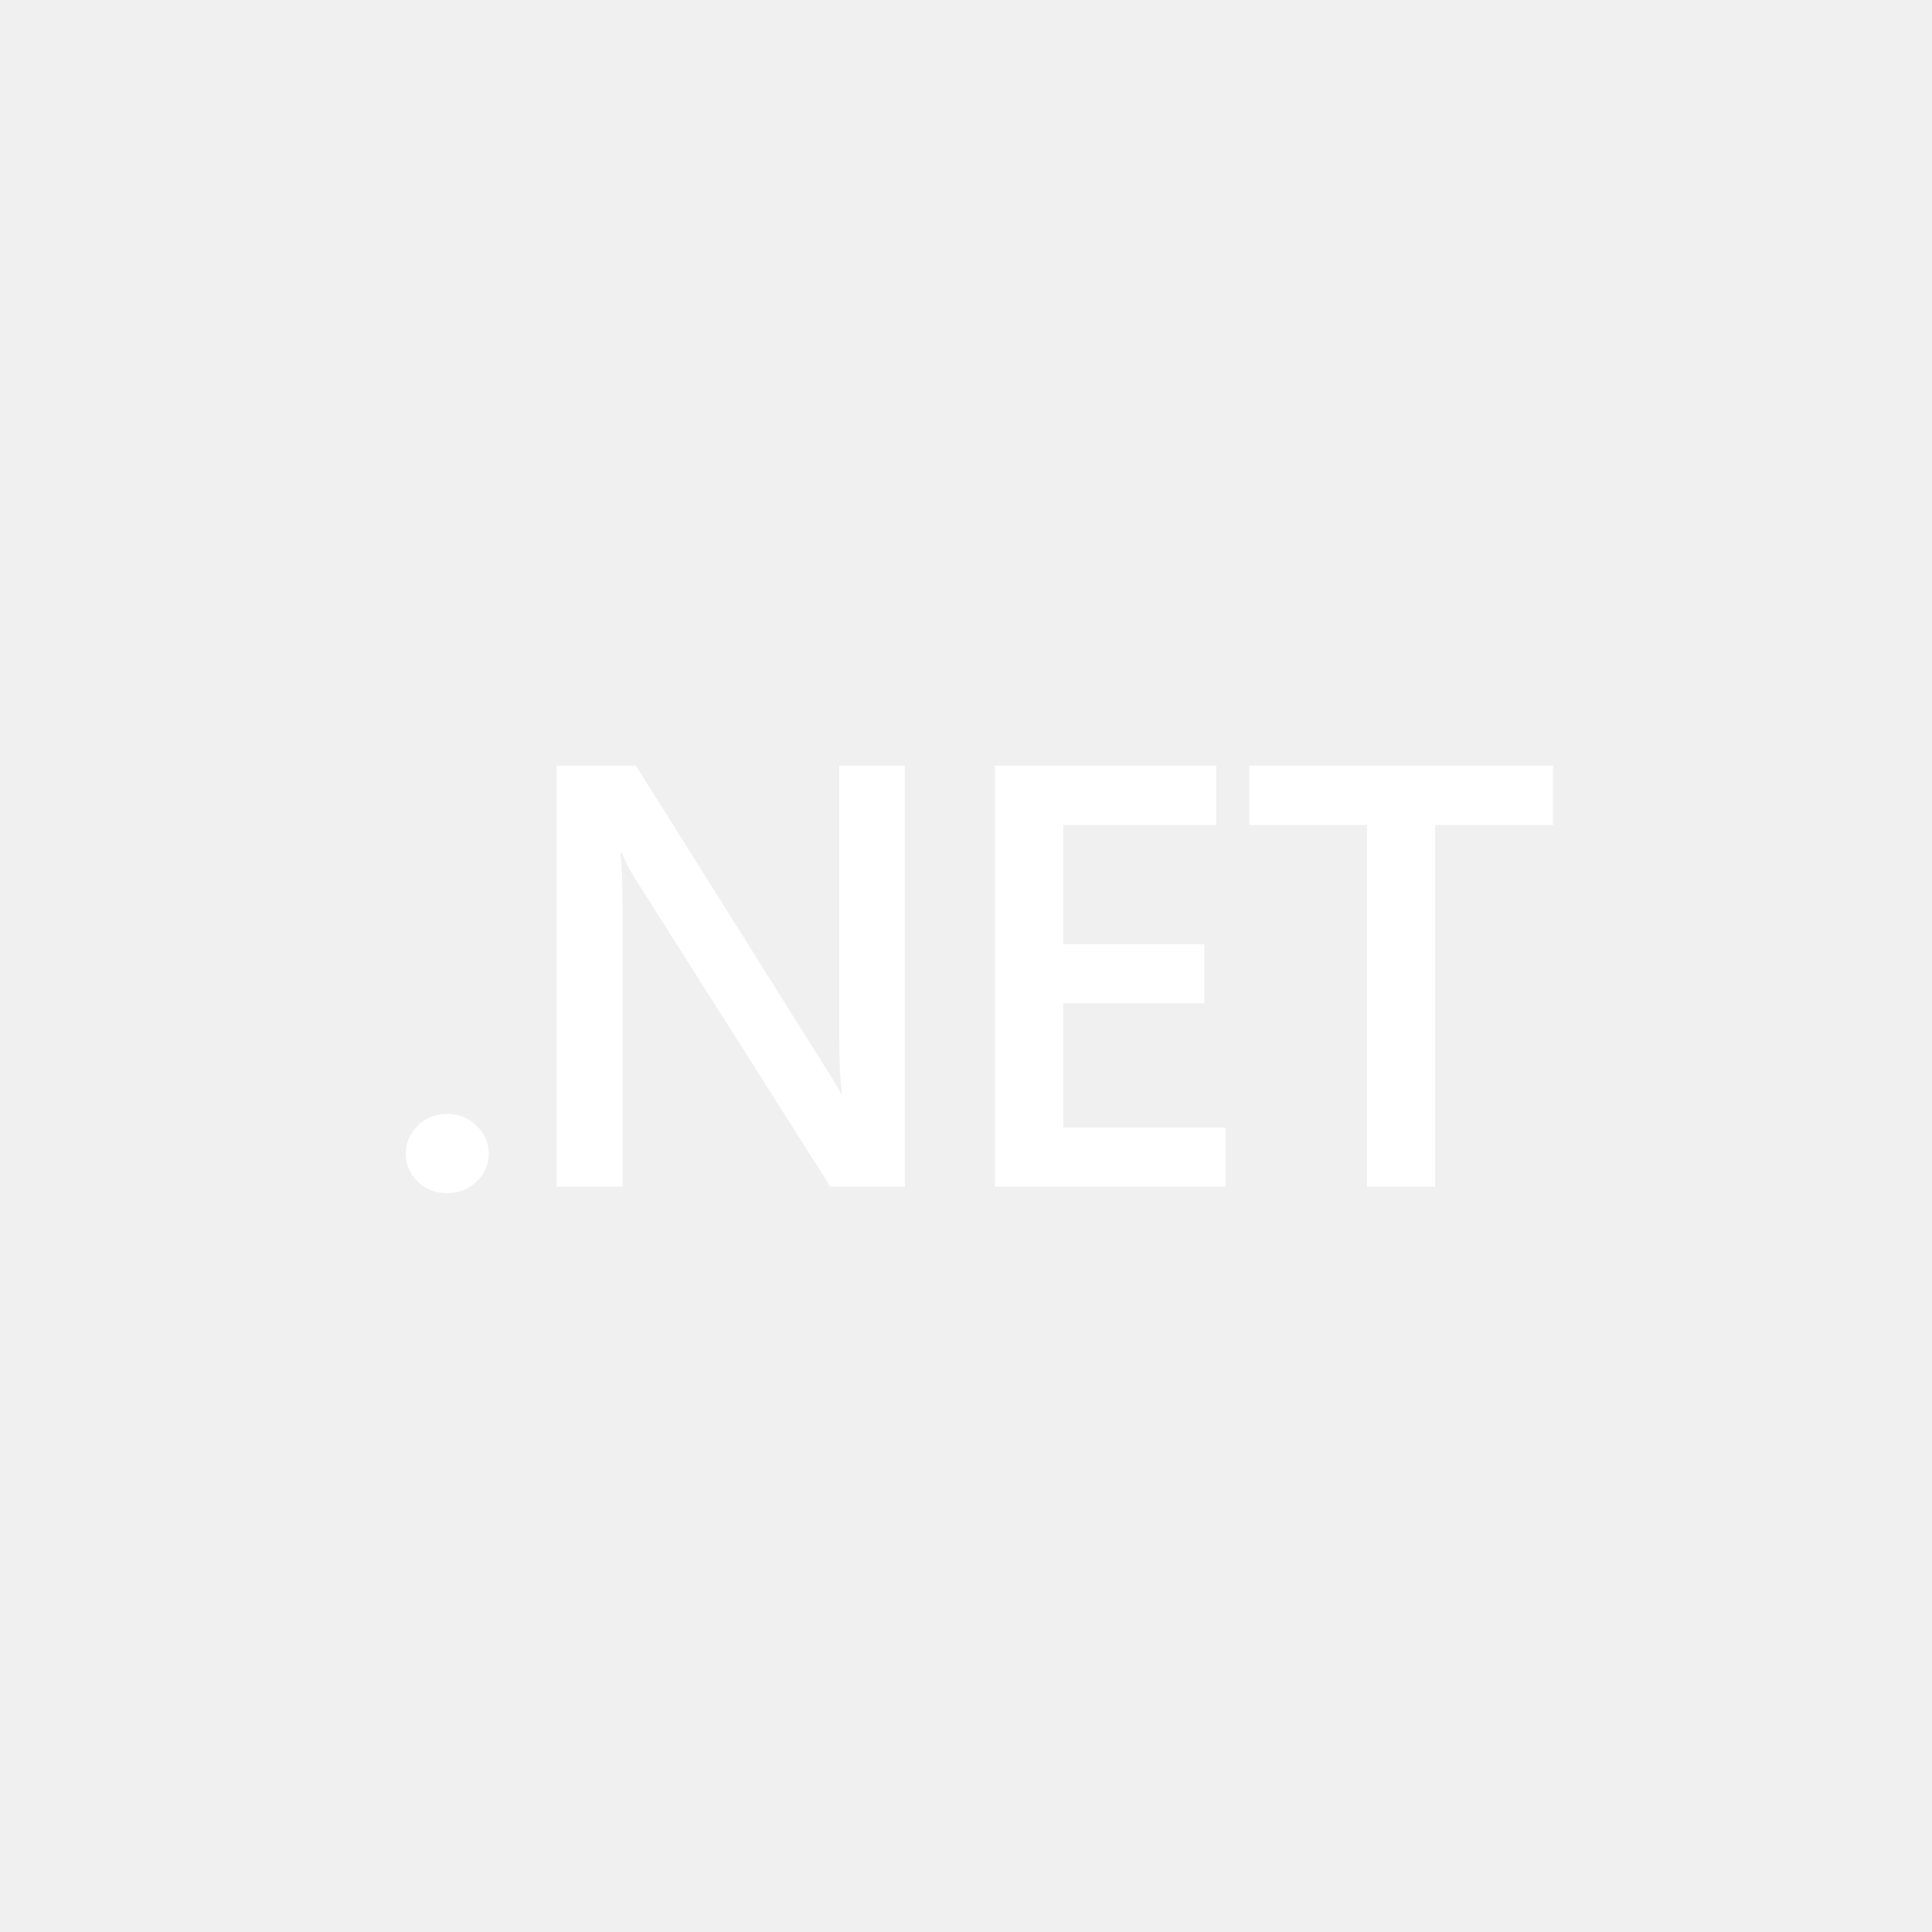
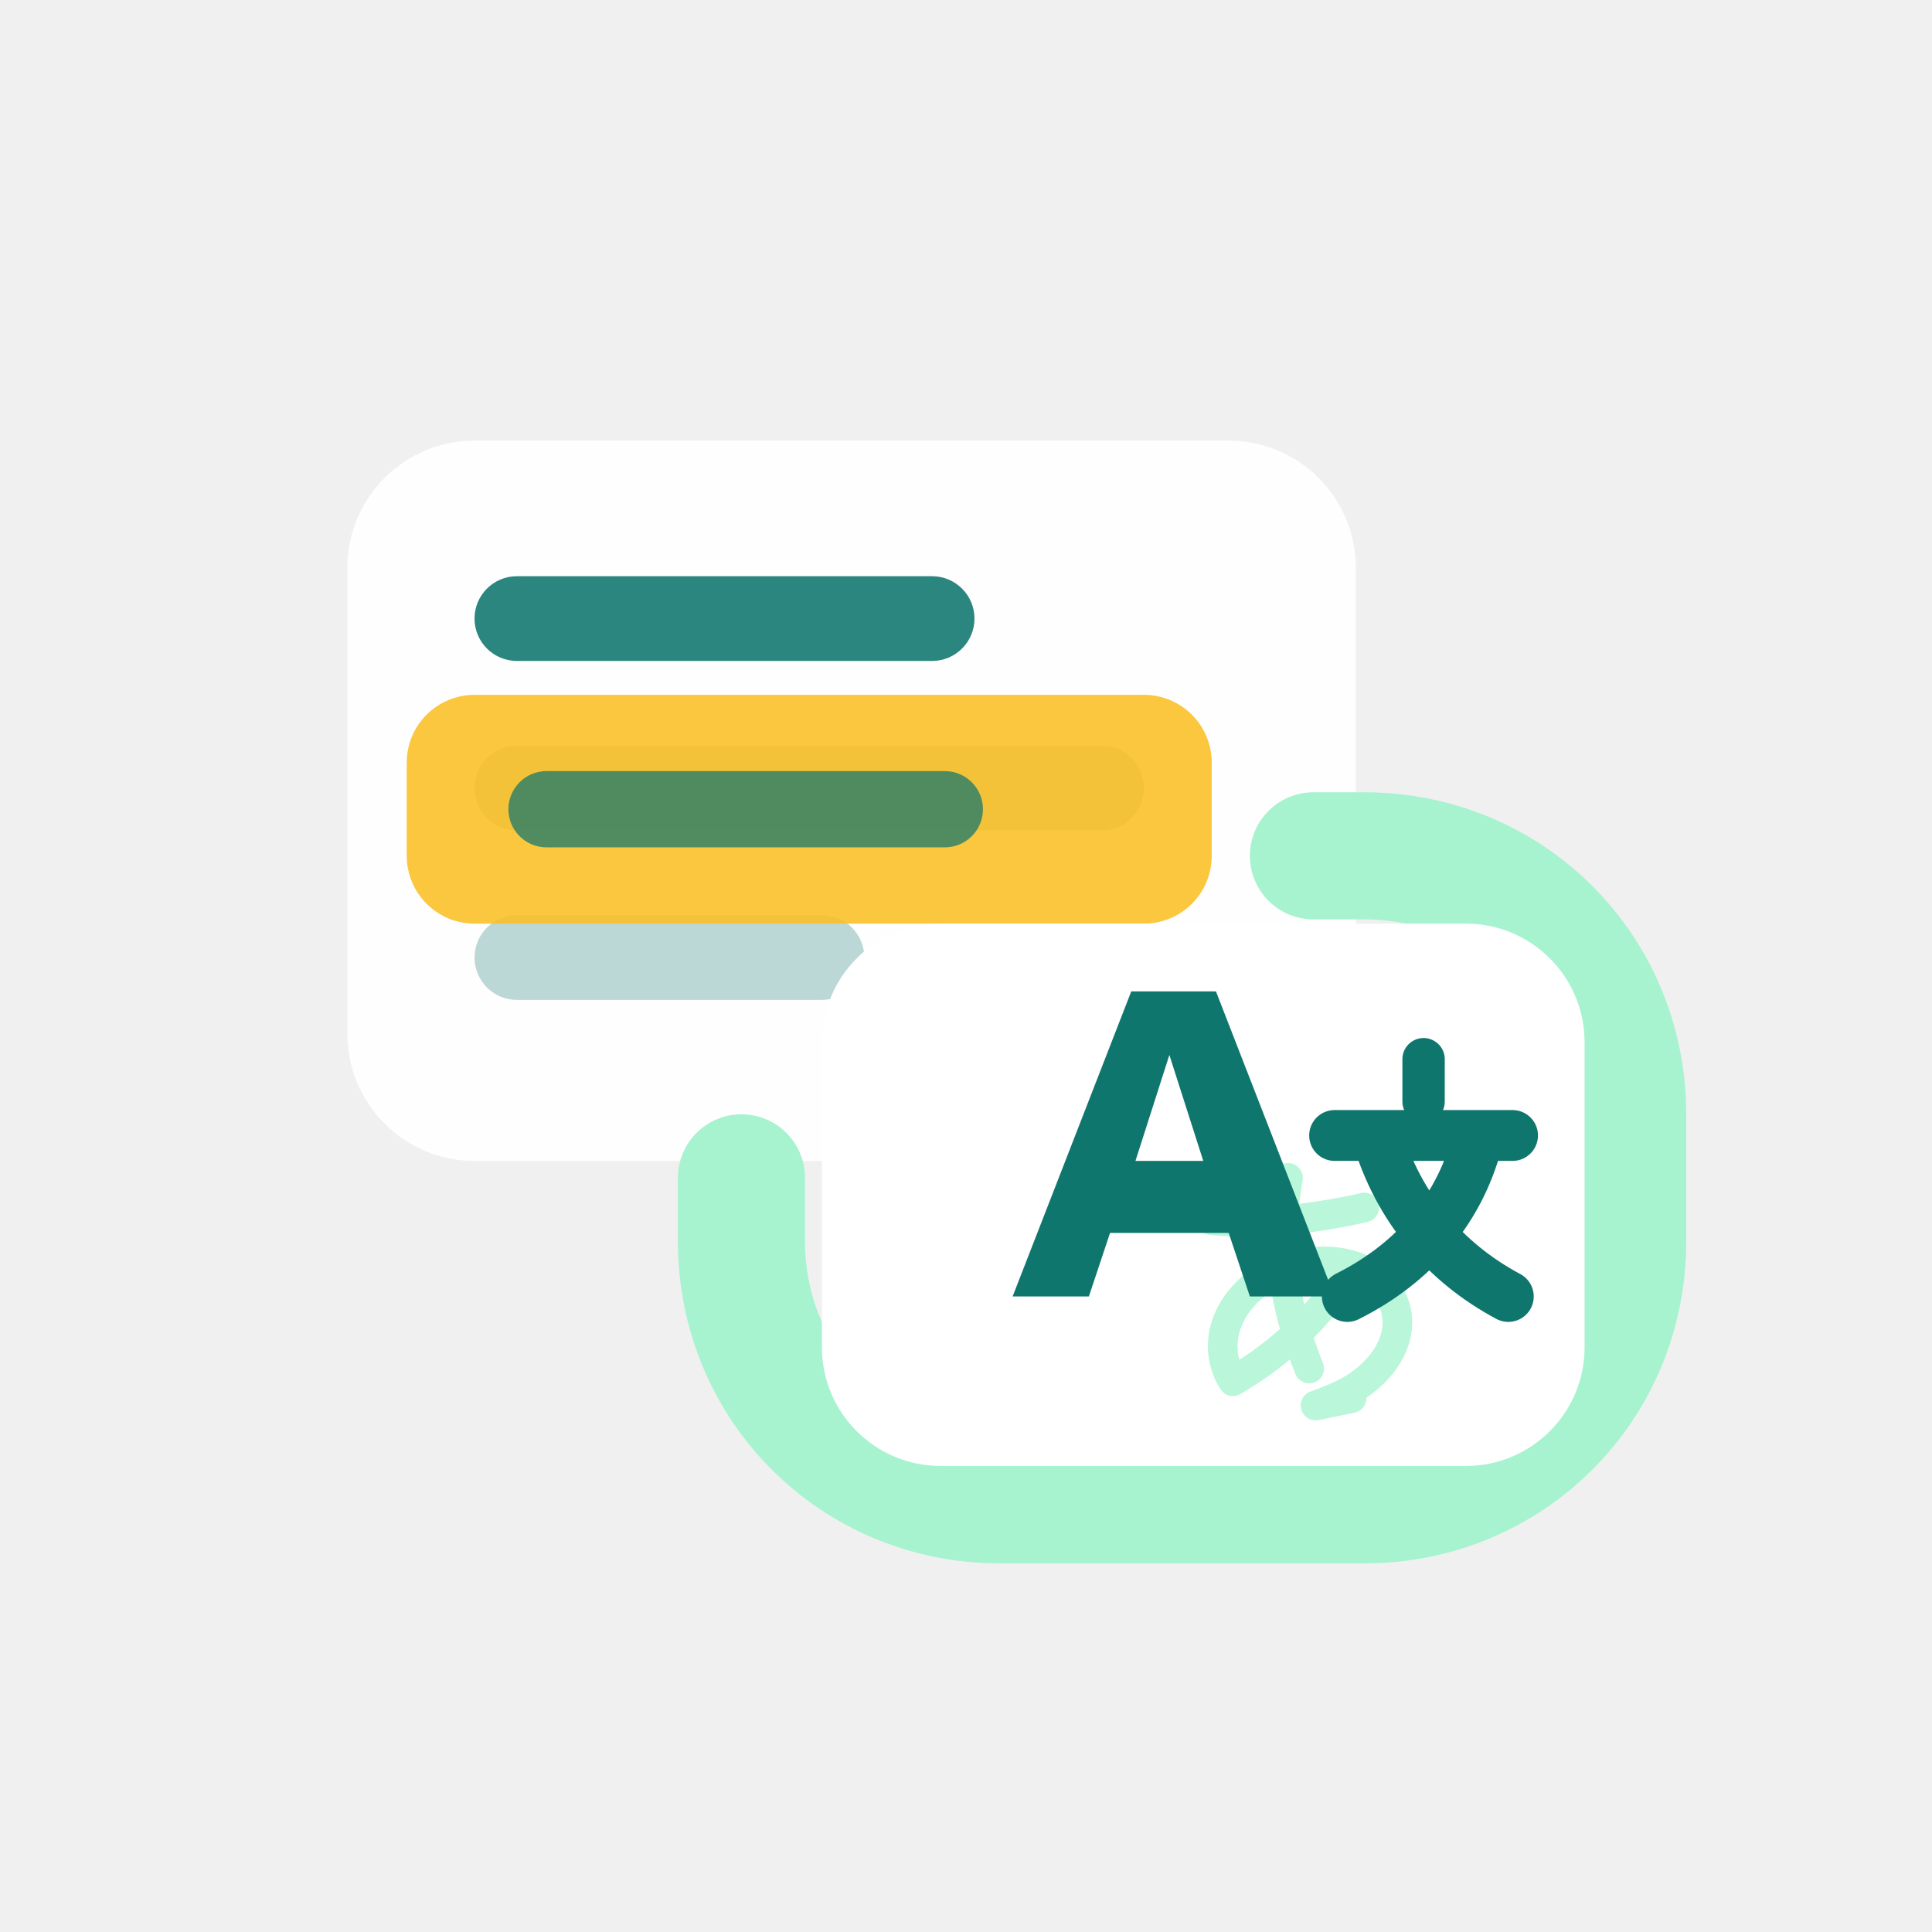
- <svg xmlns="http://www.w3.org/2000/svg" width="456" height="456" viewBox="0 0 456 456" version="1.1" xml:space="preserve" style="fill-rule:evenodd;clip-rule:evenodd;stroke-linejoin:round;stroke-miterlimit:2;">
-   <path d="m 105.5,281.609 c -2.703,0 -5.001,-0.9 -6.893,-2.702 -1.892,-1.848 -2.838,-4.042 -2.838,-6.582 0,-2.587 0.946,-4.804 2.838,-6.652 1.892,-1.848 4.19,-2.772 6.893,-2.772 2.748,0 5.068,0.924 6.96,2.772 1.937,1.848 2.906,4.064 2.906,6.652 0,2.54 -0.968,4.734 -2.906,6.582 -1.892,1.802 -4.212,2.702 -6.96,2.702 z" style="fill:#ffffff;fill-rule:nonzero;stroke-width:0.838" />
-   <path d="M 213.561,280.084 H 195.99 L 149.7,207.054 c -1.171,-1.848 -2.14,-3.765 -2.906,-5.751 h -0.406 c 0.361,2.125 0.541,6.675 0.541,13.65 v 65.132 h -15.543 v -99.36 h 18.719 l 44.737,71.298 c 1.892,2.957 3.109,4.989 3.649,6.098 h 0.27 c -0.45,-2.632 -0.676,-7.09 -0.676,-13.373 v -64.023 h 15.476 z" style="fill:#ffffff;fill-rule:nonzero;stroke-width:0.838" />
-   <path d="m 289.251,280.084 h -54.401 v -99.36 h 52.238 v 13.997 h -36.154 v 28.131 h 33.316 v 13.927 h -33.316 v 29.378 h 38.316 z" style="fill:#ffffff;fill-rule:nonzero;stroke-width:0.838" />
-   <path d="M 366.565,194.721 H 338.722 v 85.363 h -16.084 v -85.363 h -27.775 v -13.997 h 71.701 z" style="fill:#ffffff;fill-rule:nonzero;stroke-width:0.838" />
+ <svg xmlns="http://www.w3.org/2000/svg" width="456" height="456" viewBox="0 0 456 456">
+   <g fill="none" fill-rule="evenodd">
+     <rect x="82" y="104" width="238" height="170" rx="30" fill="#FFFFFF" opacity="0.96" />
+     <rect x="112" y="136" width="118" height="20" rx="10" fill="#0F766E" opacity="0.88" />
+     <rect x="112" y="176" width="158" height="20" rx="10" fill="#0F766E" opacity="0.28" />
+     <rect x="112" y="216" width="92" height="20" rx="10" fill="#0F766E" opacity="0.28" />
+     <rect x="96" y="164" width="190" height="54" rx="16" fill="#FBBF24" opacity="0.88" />
+     <rect x="120" y="182" width="112" height="18" rx="9" fill="#0F766E" opacity="0.72" />
+     <path d="M310 202h12c34 0 61 27 61 61v30c0 34-27 61-61 61h-86c-34 0-61-27-61-61v-15" stroke="#A7F3D0" stroke-width="30" stroke-linecap="round" />
+     <rect x="194" y="218" width="180" height="128" rx="28" fill="#FFFFFF" />
+     <g opacity="0.78" stroke="#A7F3D0" stroke-width="7" stroke-linecap="round" stroke-linejoin="round">
+       <path d="M286 288c10 1 23 0 36-3" />
+       <path d="M304 278c-2 12-3 25 5 45" />
+       <path d="M318 300c-6 10-15 19-27 26-5-8-2-18 7-24 9-6 23-6 29 2 6 8 2 18-8 24-7 4-15 5 0 2" />
+     </g>
+     <path d="M239 306l28-72h20l28 72h-20l-5-15h-28l-5 15h-18zm29-32h16l-8-25-8 25z" fill="#0F766E" />
+     <path d="M336 250v10" stroke="#0F766E" stroke-width="10" stroke-linecap="round" />
+     <path d="M315 268h42M325 268c5 17 16 30 31 38M349 268c-4 17-15 30-31 38" stroke="#0F766E" stroke-width="12" stroke-linecap="round" stroke-linejoin="round" />
+   </g>
</svg>
